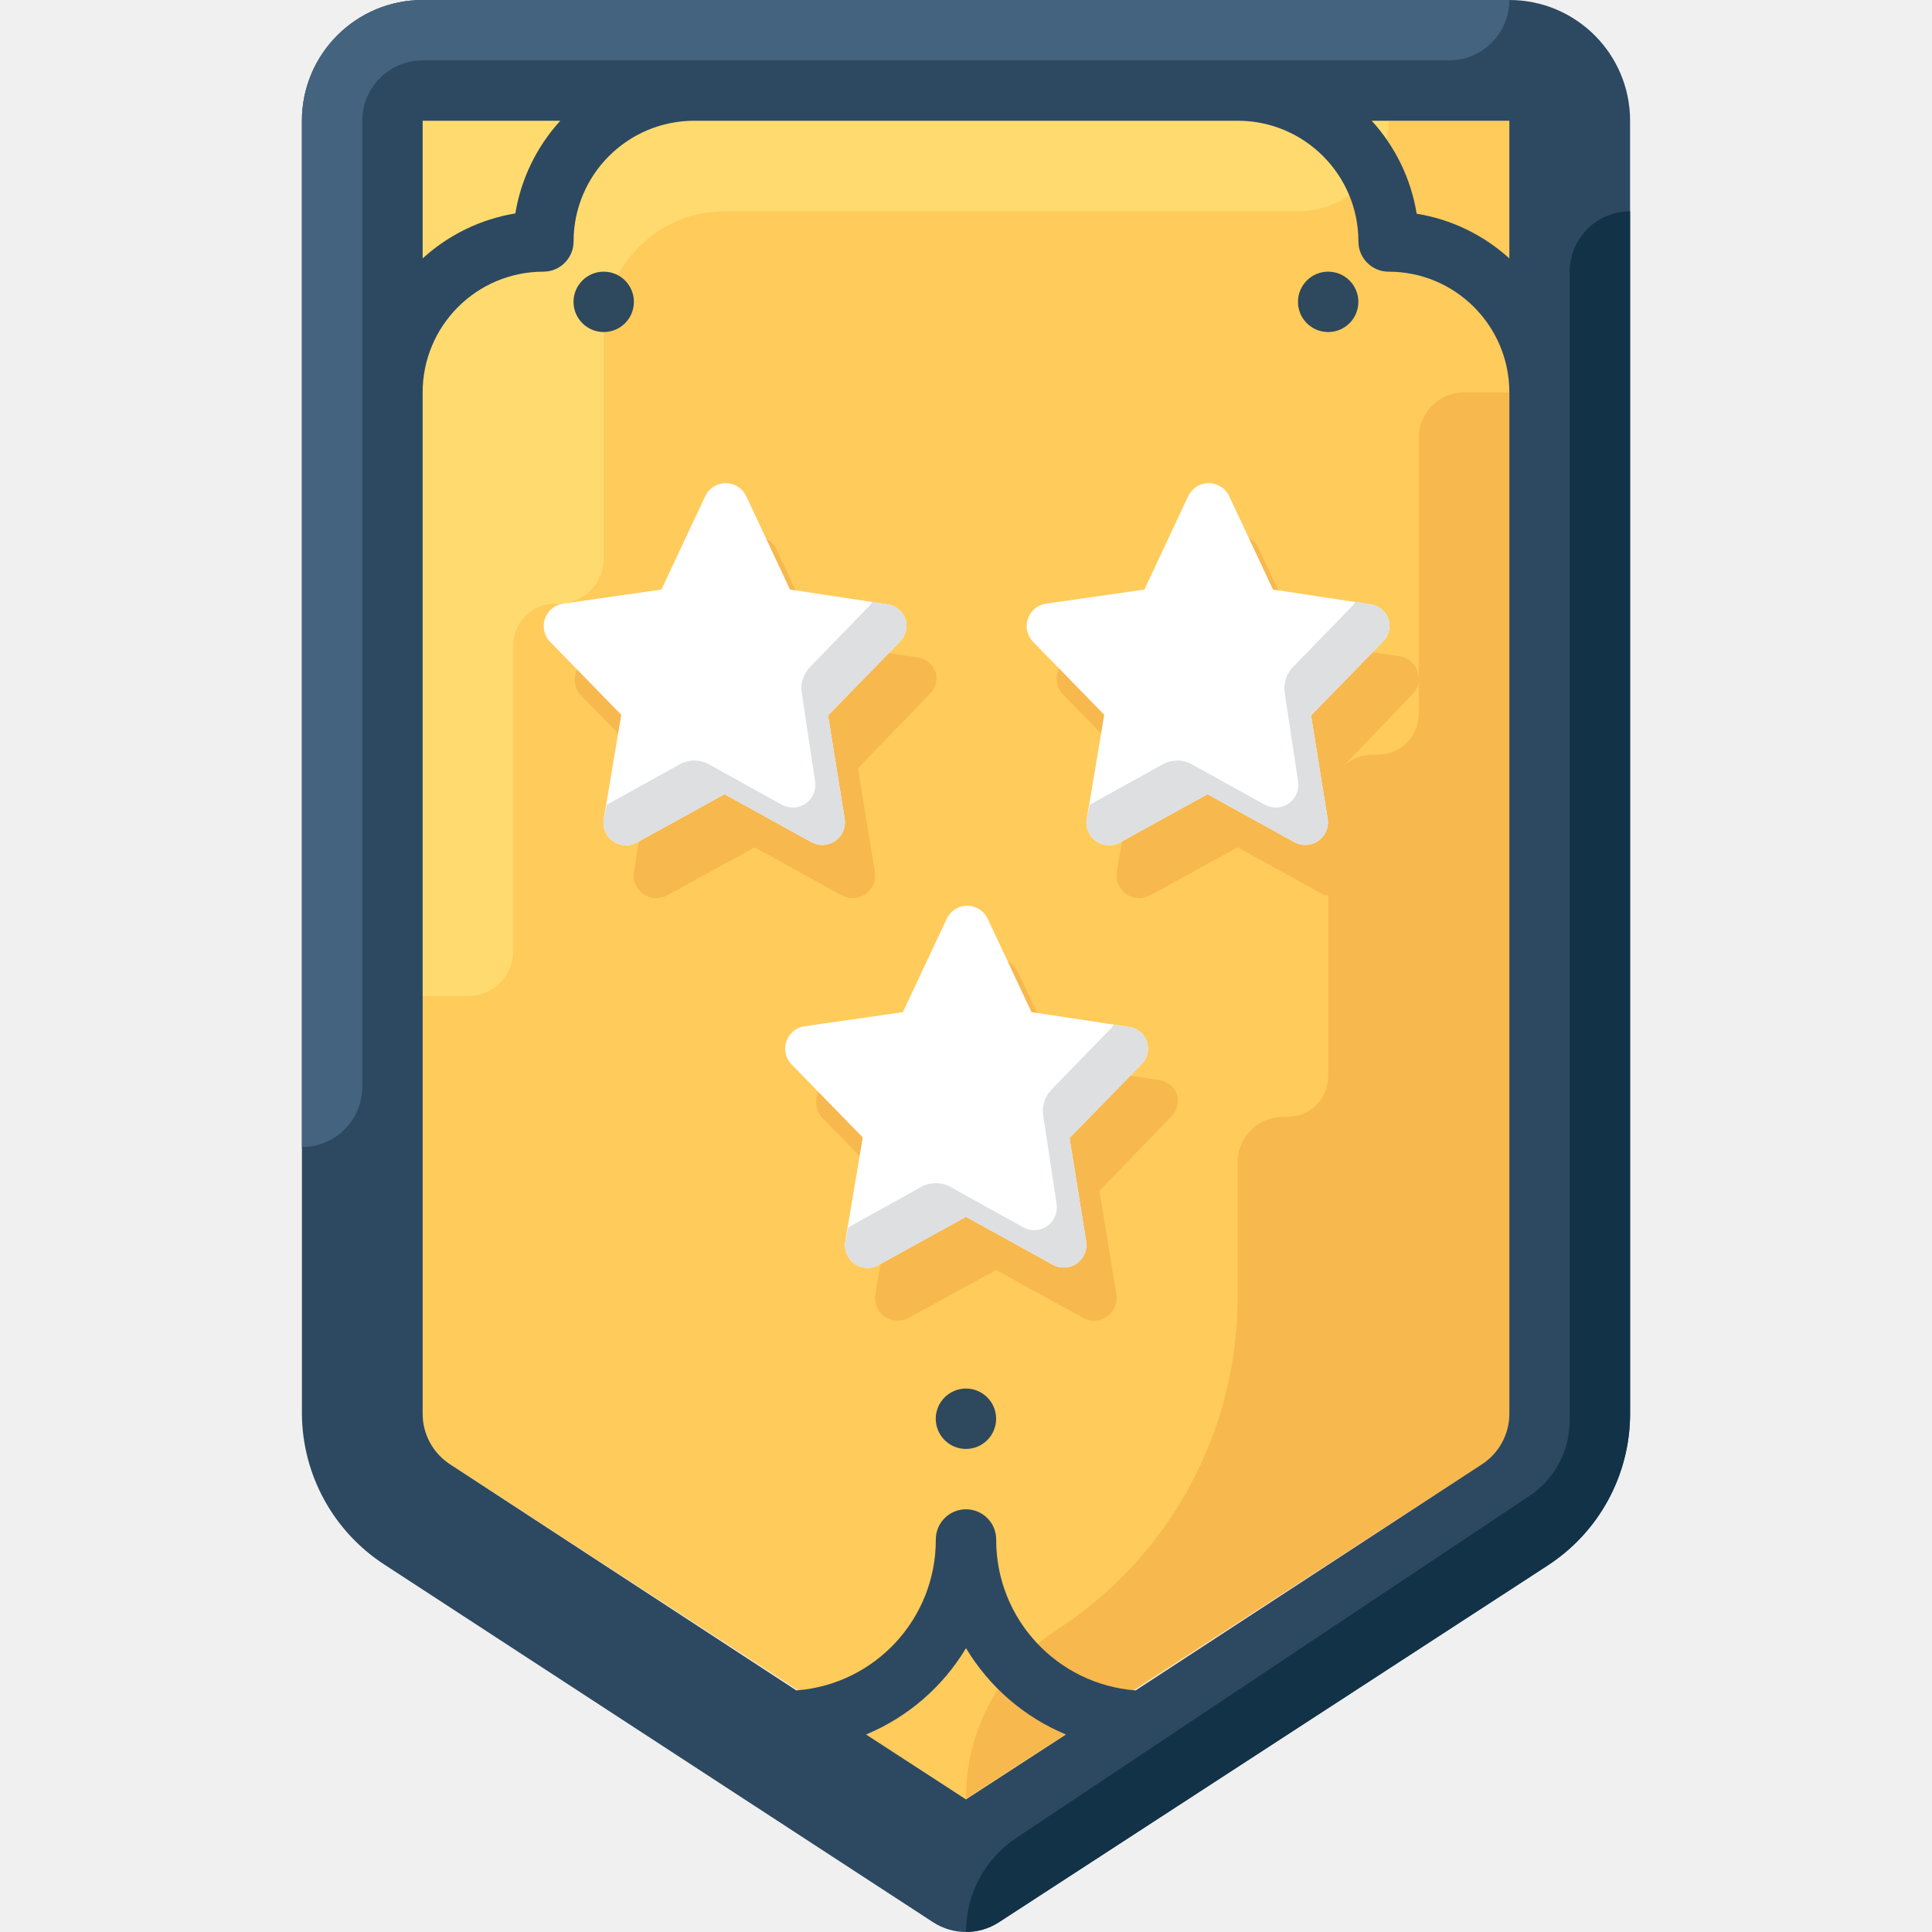
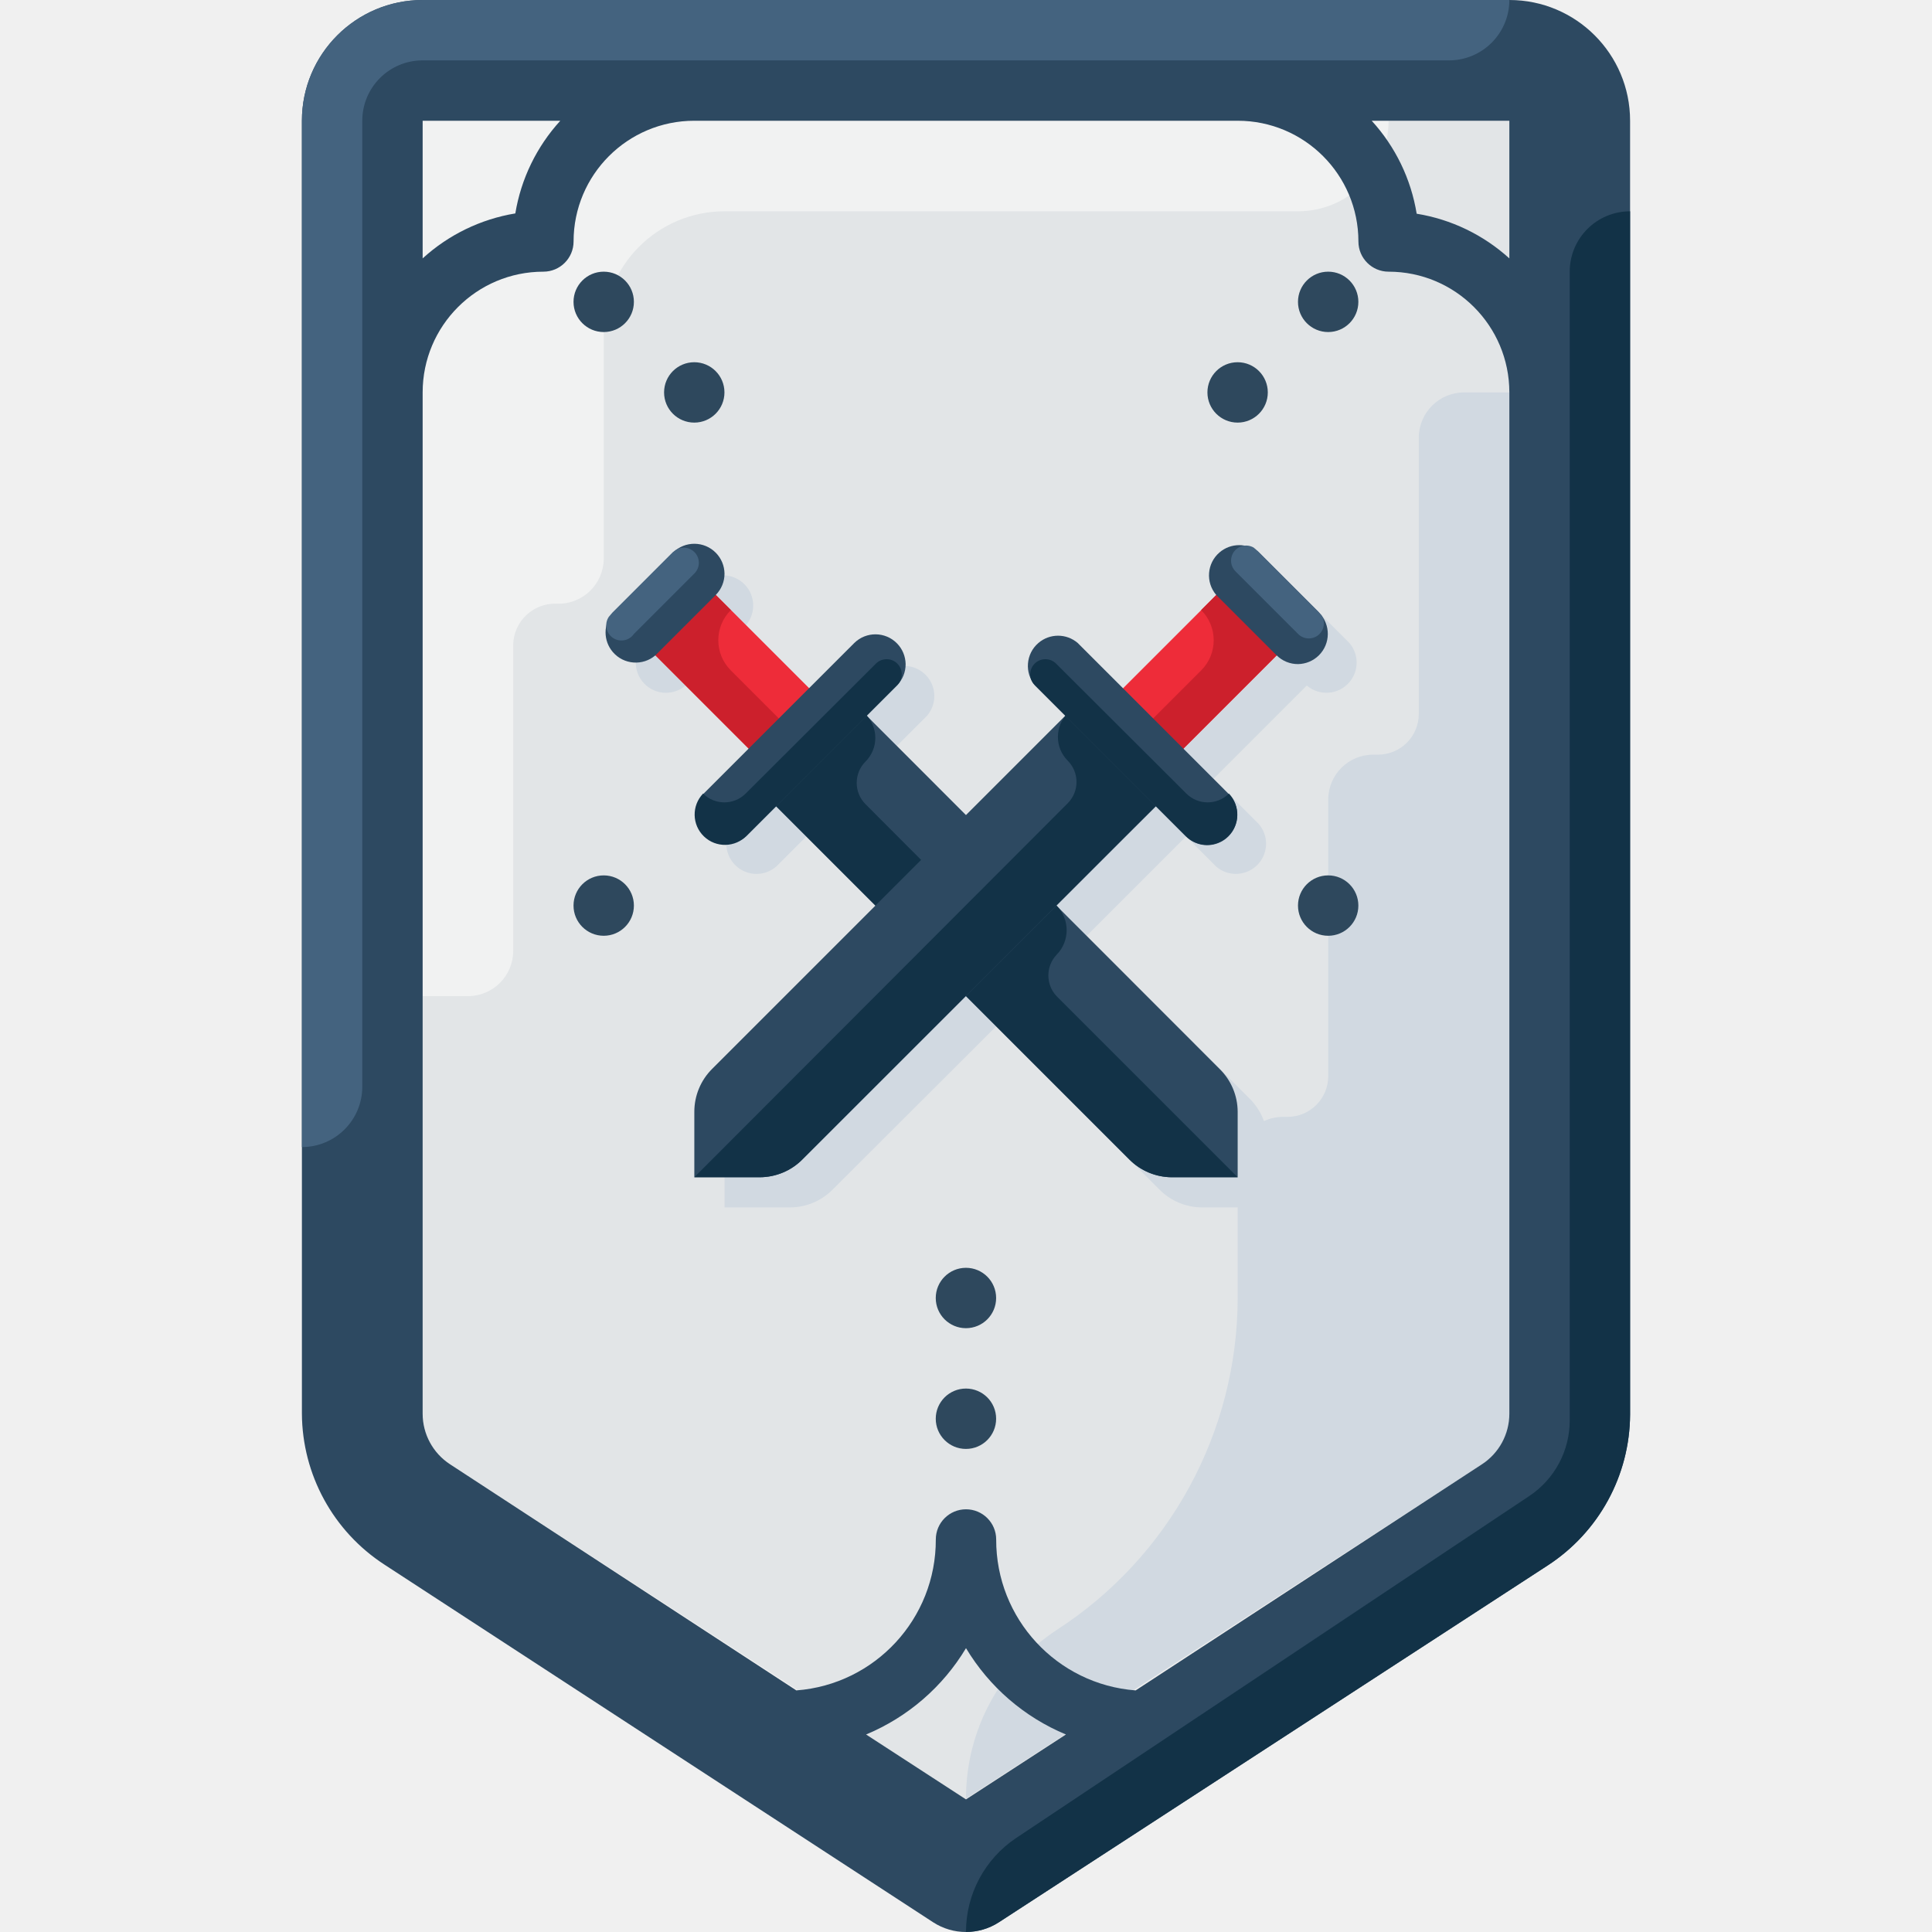
<svg xmlns="http://www.w3.org/2000/svg" version="1.1" id="Layer_1" x="0px" y="0px" viewBox="0 0 512.002 512.002" style="enable-background:new 0 0 512.002 512.002;" xml:space="preserve">
-   <path style="fill:#FFCB5B;" d="M119.287,388.062c-4.552-2.96-7.288-8.016-7.28-13.439V31.999h287.987v342.624  c0.008,5.424-2.728,10.48-7.28,13.439l-136.714,88.796L119.287,388.062z" />
-   <circle style="fill:#2E485D;" cx="255.985" cy="375.982" r="8" />
-   <path style="fill:#FFDB6F;" d="M112.008,31.999v231.989h11.999c6.624,0,11.999-5.376,11.999-11.999l0,0v-81.196  c0.16-6.136,5.272-10.983,11.415-10.815c0.144,0,0.288,0.008,0.424,0.016l0,0c6.624,0.088,12.071-5.216,12.159-11.839  c0-0.056,0-0.104,0-0.16V87.996c0-17.671,14.327-31.999,31.998-31.999h151.993c13.255,0,23.999-10.743,23.999-23.999H112.008z" />
+   <path style="fill:#E2E5E7;" d="M119.287,388.062c-4.552-2.96-7.288-8.016-7.28-13.439V31.999h287.987v342.624  c0.008,5.424-2.728,10.48-7.28,13.439l-136.714,88.796L119.287,388.062z" />
+   <path style="fill:#D1D9E1;" d="M387.995,103.995c-6.624,0-11.999,5.376-11.999,11.999v73.197c0,5.968-4.832,10.799-10.799,10.799  c-0.024,0-0.056,0-0.08,0h-1.12c-6.584-0.048-11.951,5.256-11.999,11.839c0,0.024,0,0.056,0,0.08v73.277  c0,5.968-4.832,10.799-10.799,10.799c-0.024,0-0.056,0-0.08,0h-1.04c-1.768-0.008-3.52,0.368-5.12,1.12  c-0.784-2.192-2.04-4.184-3.68-5.84L288,247.988l26.319-26.319l8,8c3.352,2.872,8.408,2.48,11.279-0.872  c2.568-2.992,2.568-7.416,0-10.408l-11.999-11.999l24.719-24.719c3.352,2.872,8.408,2.48,11.279-0.872  c2.568-2.992,2.568-7.416,0-10.408l-15.999-15.999c-3.352-2.872-8.408-2.48-11.279,0.872c-2.568,2.992-2.568,7.416,0,10.408  l-24.719,24.719l-11.999-11.999c-3.352-2.872-8.408-2.48-11.279,0.872c-2.568,2.992-2.568,7.416,0,10.408l8,8l-26.319,26.319  l-26.319-26.319l8-8c2.872-3.352,2.48-8.408-0.872-11.279c-2.992-2.568-7.416-2.568-10.408,0l-11.999,11.999l-24.719-24.719  c2.872-3.352,2.48-8.408-0.872-11.279c-2.992-2.568-7.416-2.568-10.408,0l-15.999,15.999c-2.872,3.352-2.48,8.408,0.872,11.279  c2.992,2.568,7.416,2.568,10.408,0l24.719,24.719l-11.999,11.999c-2.872,3.352-2.48,8.408,0.872,11.279  c2.992,2.568,7.416,2.568,10.408,0l8-8l26.319,26.319l-43.278,43.278c-3.024,3.008-4.72,7.096-4.72,11.359v17.359h17.359  c4.24-0.016,8.296-1.712,11.279-4.72l43.358-43.278l43.278,43.278c2.984,3.008,7.04,4.704,11.279,4.72h9.44v23.999  c-0.056,35.566-18.119,68.693-47.998,87.996c-15.015,9.88-24.039,26.663-23.999,44.638l136.714-88.556  c4.168-2.68,6.856-7.144,7.28-12.079l0,0V103.995H387.995z" />
+   <path style="fill:#F1F2F2;" d="M112.008,31.999v231.989h11.999c6.624,0,11.999-5.376,11.999-11.999l0,0v-81.196  c0.16-6.136,5.272-10.983,11.415-10.815c0.144,0,0.288,0.008,0.424,0.016l0,0c6.624,0.088,12.071-5.216,12.159-11.839  c0-0.056,0-0.104,0-0.16V87.996c0-17.671,14.327-31.999,31.998-31.999h151.993c13.255,0,23.999-10.743,23.999-23.999H112.008z" />
+   <path style="fill:#2D4961;" d="M399.994,0H112.008C94.337,0,80.009,14.327,80.009,31.999v342.624  c0.08,16.159,8.288,31.191,21.839,39.998l145.433,94.796c5.304,3.448,12.135,3.448,17.439,0l145.433-94.556  c13.551-8.808,21.759-23.839,21.839-39.998V31.999C431.993,14.327,417.665,0,399.994,0z M399.994,68.477  c-6.872-6.24-15.399-10.352-24.559-11.839c-1.496-9.2-5.64-17.759-11.919-24.639h36.478V68.477z M148.486,31.999  c-6.264,6.864-10.408,15.391-11.919,24.559c-9.168,1.512-17.695,5.656-24.559,11.919V31.999H148.486z M256.001,476.858  l-26.479-17.199c11.047-4.6,20.327-12.623,26.479-22.879c6.152,10.256,15.431,18.279,26.479,22.879L256.001,476.858z   M399.994,374.622c0.008,5.424-2.728,10.48-7.28,13.439l-91.756,59.917c-20.895-1.592-37.022-19.039-36.958-39.998  c0-4.416-3.584-8-8-8s-8,3.584-8,8c0.064,20.959-16.063,38.406-36.958,39.998l-91.756-59.917c-4.552-2.96-7.288-8.016-7.28-13.439  V103.995c0-17.671,14.327-31.998,31.998-31.998c4.416,0,8-3.584,8-8c0-17.671,14.327-31.999,31.999-31.999h143.993  c17.671,0,31.999,14.327,31.999,31.999c0,4.416,3.584,8,8,8c17.671,0,31.999,14.327,31.999,31.998L399.994,374.622L399.994,374.622z  " />
+   <path style="fill:#123247;" d="M410.154,414.861c13.551-8.808,21.759-23.839,21.839-39.998V55.997l0,0  c-8.84,0-15.999,7.16-15.999,15.999v304.466c0,8.04-4.024,15.551-10.719,19.999L269.28,487.097  c-8.304,5.56-13.287,14.887-13.279,24.879l0,0c3.096,0.008,6.12-0.88,8.72-2.56L410.154,414.861z" />
  <g>
+     <circle style="fill:#2E485D;" cx="255.985" cy="375.982" r="8" />
    <circle style="fill:#2E485D;" cx="159.99" cy="79.996" r="8" />
    <circle style="fill:#2E485D;" cx="351.981" cy="79.996" r="8" />
  </g>
-   <path style="fill:#F7B84E;" d="M311.998,290.226c-0.728-2.128-2.576-3.672-4.8-4l-25.839-3.92l-11.599-24.719  c-1.4-3.008-4.968-4.304-7.968-2.912c-1.28,0.6-2.312,1.624-2.912,2.912l-11.599,24.719l-25.839,3.92  c-3.28,0.48-5.552,3.52-5.072,6.8c0.16,1.088,0.616,2.112,1.312,2.96l18.879,19.359l-4.56,27.679  c-0.536,3.272,1.672,6.36,4.944,6.896c1.32,0.216,2.68-0.016,3.856-0.656l23.199-12.719l23.039,12.719  c2.904,1.592,6.552,0.52,8.144-2.384c0.64-1.176,0.872-2.536,0.656-3.856l-4.48-27.439l18.959-19.599  C311.862,294.506,312.502,292.306,311.998,290.226z" />
-   <path style="fill:#FFFFFF;" d="M303.999,276.147c-0.728-2.128-2.576-3.672-4.8-4l-25.839-3.92l-11.599-24.719  c-1.4-3.008-4.968-4.304-7.968-2.912c-1.28,0.6-2.312,1.624-2.912,2.912l-11.599,24.719l-26.159,3.76  c-3.272,0.536-5.488,3.616-4.96,6.888c0.192,1.2,0.752,2.312,1.6,3.192l18.879,19.359l-4.64,27.599  c-0.536,3.272,1.672,6.36,4.944,6.896c1.32,0.216,2.68-0.016,3.856-0.656l23.199-12.799l23.039,12.719  c2.904,1.592,6.552,0.52,8.144-2.384c0.64-1.176,0.872-2.536,0.656-3.856l-4.4-27.359l18.879-19.359  C303.983,280.683,304.631,278.331,303.999,276.147z" />
-   <path style="fill:#DDDFE1;" d="M303.999,276.147c-0.728-2.128-2.576-3.672-4.8-4l-4-0.64l-0.56,0.8l-15.999,16.479  c-1.768,1.824-2.576,4.376-2.16,6.88l3.52,23.359c0.536,3.272-1.672,6.36-4.944,6.896c-1.32,0.216-2.68-0.016-3.856-0.656  l-19.199-10.64c-2.472-1.432-5.528-1.432-8,0l-19.199,10.64l0,0l-0.8,3.76c-0.536,3.272,1.672,6.36,4.944,6.896  c1.32,0.216,2.68-0.016,3.856-0.656l23.199-12.799l23.039,12.719c2.904,1.592,6.552,0.52,8.144-2.384  c0.64-1.176,0.872-2.536,0.656-3.856l-4.4-27.359l18.879-19.359C303.983,280.683,304.631,278.331,303.999,276.147z" />
-   <path style="fill:#F7B84E;" d="M387.995,103.995c-6.624,0-11.999,5.376-11.999,11.999v73.197c0,5.968-4.832,10.799-10.799,10.799  c-0.024,0-0.056,0-0.08,0h-1.12c-2.952-0.016-5.808,1.064-8,3.04l18.319-19.039c2.296-2.392,2.224-6.184-0.168-8.48  c-0.88-0.84-1.992-1.4-3.192-1.6l-25.839-3.92l-11.599-24.719c-1.4-3.008-4.968-4.304-7.968-2.912  c-1.28,0.6-2.312,1.624-2.912,2.912l-11.599,24.719l-25.839,3.92c-3.28,0.456-5.576,3.488-5.12,6.768  c0.176,1.24,0.728,2.4,1.6,3.312l18.879,19.359l-4.56,27.679c-0.536,3.272,1.672,6.36,4.944,6.896  c1.32,0.216,2.68-0.016,3.856-0.656l23.199-12.719l23.039,12.719c0.32,0.024,0.64,0.024,0.96,0v47.998  c-0.048,5.968-4.912,10.768-10.88,10.72l0,0h-1.04c-6.624-0.048-12.031,5.296-12.079,11.919c0,0.024,0,0.056,0,0.08v35.998  c-0.056,35.566-18.119,68.693-47.998,87.996c-15.015,9.88-24.039,26.663-23.999,44.638l136.714-88.556  c4.168-2.68,6.856-7.144,7.28-12.079l0,0V103.995H387.995z" />
-   <path style="fill:#FFFFFF;" d="M367.996,164.152c-0.728-2.128-2.576-3.672-4.8-4l-25.839-3.92l-11.599-24.719  c-1.4-3.008-4.968-4.304-7.968-2.912c-1.28,0.6-2.312,1.624-2.912,2.912l-11.599,24.719l-26.159,3.76  c-3.272,0.536-5.488,3.616-4.96,6.888c0.192,1.2,0.752,2.312,1.6,3.192l18.879,19.359L288,217.03  c-0.536,3.272,1.672,6.36,4.944,6.896c1.32,0.216,2.68-0.016,3.856-0.656l23.199-12.799l23.039,12.719  c2.904,1.592,6.552,0.52,8.144-2.384c0.64-1.176,0.872-2.536,0.656-3.856l-4.4-27.359l18.879-19.359  C367.98,168.688,368.628,166.336,367.996,164.152z" />
-   <path style="fill:#DDDFE1;" d="M367.996,164.152c-0.728-2.128-2.576-3.672-4.8-4l-4-0.64l-0.56,0.8l-15.999,16.479  c-1.768,1.824-2.576,4.376-2.16,6.88l3.52,23.359c0.536,3.272-1.672,6.36-4.944,6.896c-1.32,0.216-2.68-0.016-3.856-0.656  l-19.199-10.639c-2.472-1.432-5.528-1.432-8,0l-19.199,10.639l0,0l-0.8,3.76c-0.536,3.272,1.672,6.36,4.944,6.896  c1.32,0.216,2.68-0.016,3.856-0.656l23.199-12.799l23.039,12.719c2.904,1.592,6.552,0.52,8.144-2.384  c0.64-1.176,0.872-2.536,0.656-3.856l-4.4-27.359l18.879-19.359C367.98,168.688,368.628,166.336,367.996,164.152z" />
-   <path style="fill:#F7B84E;" d="M248.001,178.232c-0.728-2.128-2.576-3.672-4.8-4l-25.839-3.92l-11.599-24.719  c-1.4-3.008-4.968-4.304-7.968-2.912c-1.28,0.6-2.312,1.624-2.912,2.912l-11.599,24.719l-25.839,3.92  c-3.28,0.48-5.552,3.52-5.072,6.8c0.16,1.088,0.616,2.112,1.312,2.96l18.879,19.359l-4.56,27.679  c-0.536,3.272,1.672,6.36,4.944,6.896c1.32,0.216,2.68-0.016,3.856-0.656l23.199-12.719l23.039,12.719  c2.904,1.592,6.552,0.52,8.144-2.384c0.64-1.176,0.872-2.536,0.656-3.856l-4.48-27.439l18.959-19.599  C247.865,182.511,248.505,180.312,248.001,178.232z" />
-   <path style="fill:#FFFFFF;" d="M240.002,164.152c-0.728-2.128-2.576-3.672-4.8-4l-25.839-3.92l-11.599-24.719  c-1.4-3.008-4.968-4.304-7.968-2.912c-1.28,0.6-2.312,1.624-2.912,2.912l-11.599,24.719l-26.159,3.76  c-3.272,0.536-5.488,3.616-4.96,6.888c0.192,1.2,0.752,2.312,1.6,3.192l18.879,19.359l-4.64,27.599  c-0.536,3.272,1.672,6.36,4.944,6.896c1.32,0.216,2.68-0.016,3.856-0.656l23.199-12.799l23.039,12.719  c2.904,1.592,6.552,0.52,8.144-2.384c0.64-1.176,0.872-2.536,0.656-3.856l-4.4-27.359l18.879-19.359  C239.986,168.688,240.634,166.336,240.002,164.152z" />
-   <path style="fill:#DDDFE1;" d="M240.002,164.152c-0.728-2.128-2.576-3.672-4.8-4l-4-0.64l-0.56,0.8l-15.999,16.479  c-1.768,1.824-2.576,4.376-2.16,6.88l3.52,23.359c0.536,3.272-1.672,6.36-4.944,6.896c-1.32,0.216-2.68-0.016-3.856-0.656  l-19.199-10.639c-2.472-1.432-5.528-1.432-8,0l-19.199,10.639l0,0l-0.8,3.76c-0.536,3.272,1.672,6.36,4.944,6.896  c1.32,0.216,2.68-0.016,3.856-0.656l23.199-12.799l23.039,12.719c2.904,1.592,6.552,0.52,8.144-2.384  c0.64-1.176,0.872-2.536,0.656-3.856l-4.4-27.359l18.879-19.359C239.986,168.688,240.634,166.336,240.002,164.152z" />
-   <path style="fill:#2D4961;" d="M399.994,0H112.008C94.337,0,80.009,14.327,80.009,31.999v342.624  c0.08,16.159,8.288,31.191,21.839,39.998l145.433,94.796c5.304,3.448,12.135,3.448,17.439,0l145.433-94.556  c13.551-8.808,21.759-23.839,21.839-39.998V31.999C431.993,14.327,417.665,0,399.994,0z M399.994,68.477  c-6.872-6.24-15.399-10.352-24.559-11.839c-1.496-9.2-5.64-17.759-11.919-24.639h36.478V68.477z M148.486,31.999  c-6.264,6.864-10.408,15.391-11.919,24.559c-9.168,1.512-17.695,5.656-24.559,11.919V31.999H148.486z M256.001,476.858  l-26.479-17.199c11.047-4.6,20.327-12.623,26.479-22.879c6.152,10.256,15.431,18.279,26.479,22.879L256.001,476.858z   M399.994,374.622c0.008,5.424-2.728,10.48-7.28,13.439l-91.756,59.917c-20.895-1.592-37.022-19.039-36.958-39.998  c0-4.416-3.584-8-8-8s-8,3.584-8,8c0.064,20.959-16.063,38.406-36.958,39.998l-91.756-59.917c-4.552-2.96-7.288-8.016-7.28-13.439  V103.995c0-17.671,14.327-31.998,31.998-31.998c4.416,0,8-3.584,8-8c0-17.671,14.327-31.999,31.999-31.999h143.993  c17.671,0,31.999,14.327,31.999,31.999c0,4.416,3.584,8,8,8c17.671,0,31.999,14.327,31.999,31.998L399.994,374.622L399.994,374.622z  " />
  <path style="fill:#44637F;" d="M80.009,31.999v271.987l0,0c8.84,0,15.999-7.16,15.999-15.999V31.999  c0-8.84,7.16-15.999,15.999-15.999h271.987c8.84,0,15.999-7.16,15.999-15.999H112.008C94.329,0,80.009,14.327,80.009,31.999z" />
-   <path style="fill:#123247;" d="M410.154,414.861c13.551-8.808,21.759-23.839,21.839-39.998V55.997l0,0  c-8.84,0-15.999,7.16-15.999,15.999v304.466c0,8.04-4.024,15.551-10.719,19.999L269.28,487.097  c-8.304,5.56-13.287,14.887-13.279,24.879l0,0c3.096,0.008,6.12-0.88,8.72-2.56L410.154,414.861z" />
+   <g>
+     <circle style="fill:#2E485D;" cx="327.982" cy="103.995" r="8" />
+     <circle style="fill:#2E485D;" cx="351.981" cy="239.989" r="8" />
+     <circle style="fill:#2E485D;" cx="159.99" cy="239.989" r="8" />
+     <circle style="fill:#2E485D;" cx="183.988" cy="103.995" r="8" />
+     <circle style="fill:#2E485D;" cx="255.985" cy="343.984" r="8" />
+   </g>
+   <path style="fill:#2D4961;" d="M200.004,207.99l99.275,99.275c2.984,3.008,7.04,4.704,11.279,4.72h17.439v-17.359  c-0.016-4.24-1.712-8.296-4.72-11.279l-99.275-99.355L200.004,207.99z" />
+   <path style="fill:#123247;" d="M280,263.988c-2.896-3.08-2.896-7.88,0-10.96c3.568-3.616,3.568-9.424,0-13.039l-5.76-5.76  l-11.919,11.919l-32.958-33.038c-3.104-3.12-3.104-8.16,0-11.279l0,0c3.472-3.464,3.472-9.088,0-12.559l0,0l-5.36-5.28  l-11.919,11.919l-12.079,12.079l11.279,11.279l87.996,87.996c2.984,3.008,7.04,4.704,11.279,4.72h17.439L280,263.988z" />
+   <rect x="168.552" y="166.633" transform="matrix(-0.7071 -0.7071 0.7071 -0.7071 205.3315 440.9549)" style="fill:#EE2C39;" width="50.877" height="22.639" />
+   <path style="fill:#2D4961;" d="M288,183.991l-99.275,99.275c-3.024,3.008-4.72,7.096-4.72,11.359v17.359h17.359  c4.24-0.016,8.296-1.712,11.279-4.72l99.355-99.275L288,183.991z" />
+   <path style="fill:#123247;" d="M299.919,195.911L288,183.991l-5.04,5.04c-3.472,3.464-3.472,9.088,0,12.559l0,0l0,0  c3.104,3.12,3.104,8.16,0,11.279l-98.955,99.115h17.359c4.24-0.016,8.296-1.712,11.279-4.72l87.996-87.996l11.359-11.279  L299.919,195.911z" />
+   <rect x="292.594" y="166.679" transform="matrix(0.7071 -0.7071 0.7071 0.7071 -32.7141 277.0172)" style="fill:#EE2C39;" width="50.877" height="22.639" />
+   <g>
+     <path style="fill:#CC202C;" d="M335.997,159.993l-8-8l-9.68,9.68l0,0c4.416,4.392,4.44,11.535,0.048,15.951   c-0.016,0.016-0.032,0.032-0.048,0.048l-18.319,18.319l8,8l27.999-27.999l8-8L335.997,159.993z" />
+     <path style="fill:#CC202C;" d="M176.005,159.993l8-8l9.68,9.68l0,0c-4.416,4.392-4.44,11.535-0.048,15.951   c0.016,0.016,0.032,0.032,0.048,0.048l18.319,18.319l-8,8l-27.999-27.999l-8-8L176.005,159.993z" />
+   </g>
+   <g>
+     <path style="fill:#2D4961;" d="M240.002,175.992c0.016,2.128-0.824,4.168-2.32,5.68l-39.998,39.998   c-3.352,2.872-8.408,2.48-11.279-0.872c-2.568-2.992-2.568-7.416,0-10.408l39.998-39.998c3.152-3.096,8.216-3.04,11.311,0.112   C239.154,171.968,239.97,173.936,240.002,175.992z" />
+     <path style="fill:#2D4961;" d="M192.004,151.993c0.016,2.128-0.824,4.168-2.32,5.68l-15.999,15.999   c-3.352,2.872-8.408,2.48-11.279-0.872c-2.568-2.992-2.568-7.416,0-10.408l15.999-15.999c3.152-3.096,8.216-3.04,11.311,0.112   C191.156,147.969,191.972,149.937,192.004,151.993z" />
+   </g>
+   <path style="fill:#123247;" d="M186.324,210.31L186.324,210.31c3.12,3.104,8.16,3.104,11.279,0l34.398-34.318  c1.504-1.632,4.048-1.744,5.68-0.24c1.632,1.504,1.744,4.048,0.24,5.68l0,0l0,0l-39.998,39.998c-3.072,3.2-8.16,3.312-11.359,0.24  C183.356,218.598,183.252,213.51,186.324,210.31L186.324,210.31z" />
+   <path style="fill:#44637F;" d="M178.325,146.313l-15.999,15.999l-0.96,1.12c-1.256,1.832-0.792,4.344,1.04,5.6  c1.832,1.256,4.344,0.792,5.6-1.04l15.999-15.999c1.576-1.544,1.6-4.08,0.056-5.656c-1.28-1.304-3.272-1.576-4.856-0.664  L178.325,146.313z" />
+   <path style="fill:#2D4961;" d="M343.997,175.992c-2.128,0.016-4.168-0.824-5.68-2.32l-15.999-15.999  c-2.872-3.352-2.48-8.408,0.872-11.279c2.992-2.568,7.416-2.568,10.408,0l15.999,15.999c3.096,3.152,3.04,8.216-0.112,11.311  C348.013,175.144,346.045,175.96,343.997,175.992z" />
+   <path style="fill:#44637F;" d="M349.357,162.072l-15.999-15.999l-1.12-0.96c-1.912-1.104-4.36-0.448-5.464,1.464  c-0.912,1.576-0.64,3.576,0.664,4.856l16.559,16.559c1.544,1.576,4.08,1.6,5.656,0.056c1.304-1.28,1.576-3.272,0.664-4.856  L349.357,162.072z" />
+   <path style="fill:#2D4961;" d="M319.998,223.99c-2.128,0.016-4.168-0.824-5.68-2.32l-39.998-39.998  c-2.872-3.352-2.48-8.408,0.872-11.279c2.992-2.568,7.416-2.568,10.408,0l39.998,39.998c3.096,3.152,3.04,8.216-0.112,11.311  C324.014,223.142,322.046,223.958,319.998,223.99z" />
+   <path style="fill:#123247;" d="M325.678,210.31L325.678,210.31c-3.12,3.104-8.16,3.104-11.279,0L280,175.992  c-1.504-1.632-4.048-1.744-5.68-0.24c-1.632,1.504-1.744,4.048-0.24,5.68l0,0l0,0l39.998,39.998c3.072,3.2,8.16,3.312,11.359,0.24  C328.638,218.598,328.742,213.51,325.678,210.31L325.678,210.31z" />
  <g>
</g>
  <g>
</g>
  <g>
</g>
  <g>
</g>
  <g>
</g>
  <g>
</g>
  <g>
</g>
  <g>
</g>
  <g>
</g>
  <g>
</g>
  <g>
</g>
  <g>
</g>
  <g>
</g>
  <g>
</g>
  <g>
</g>
</svg>
